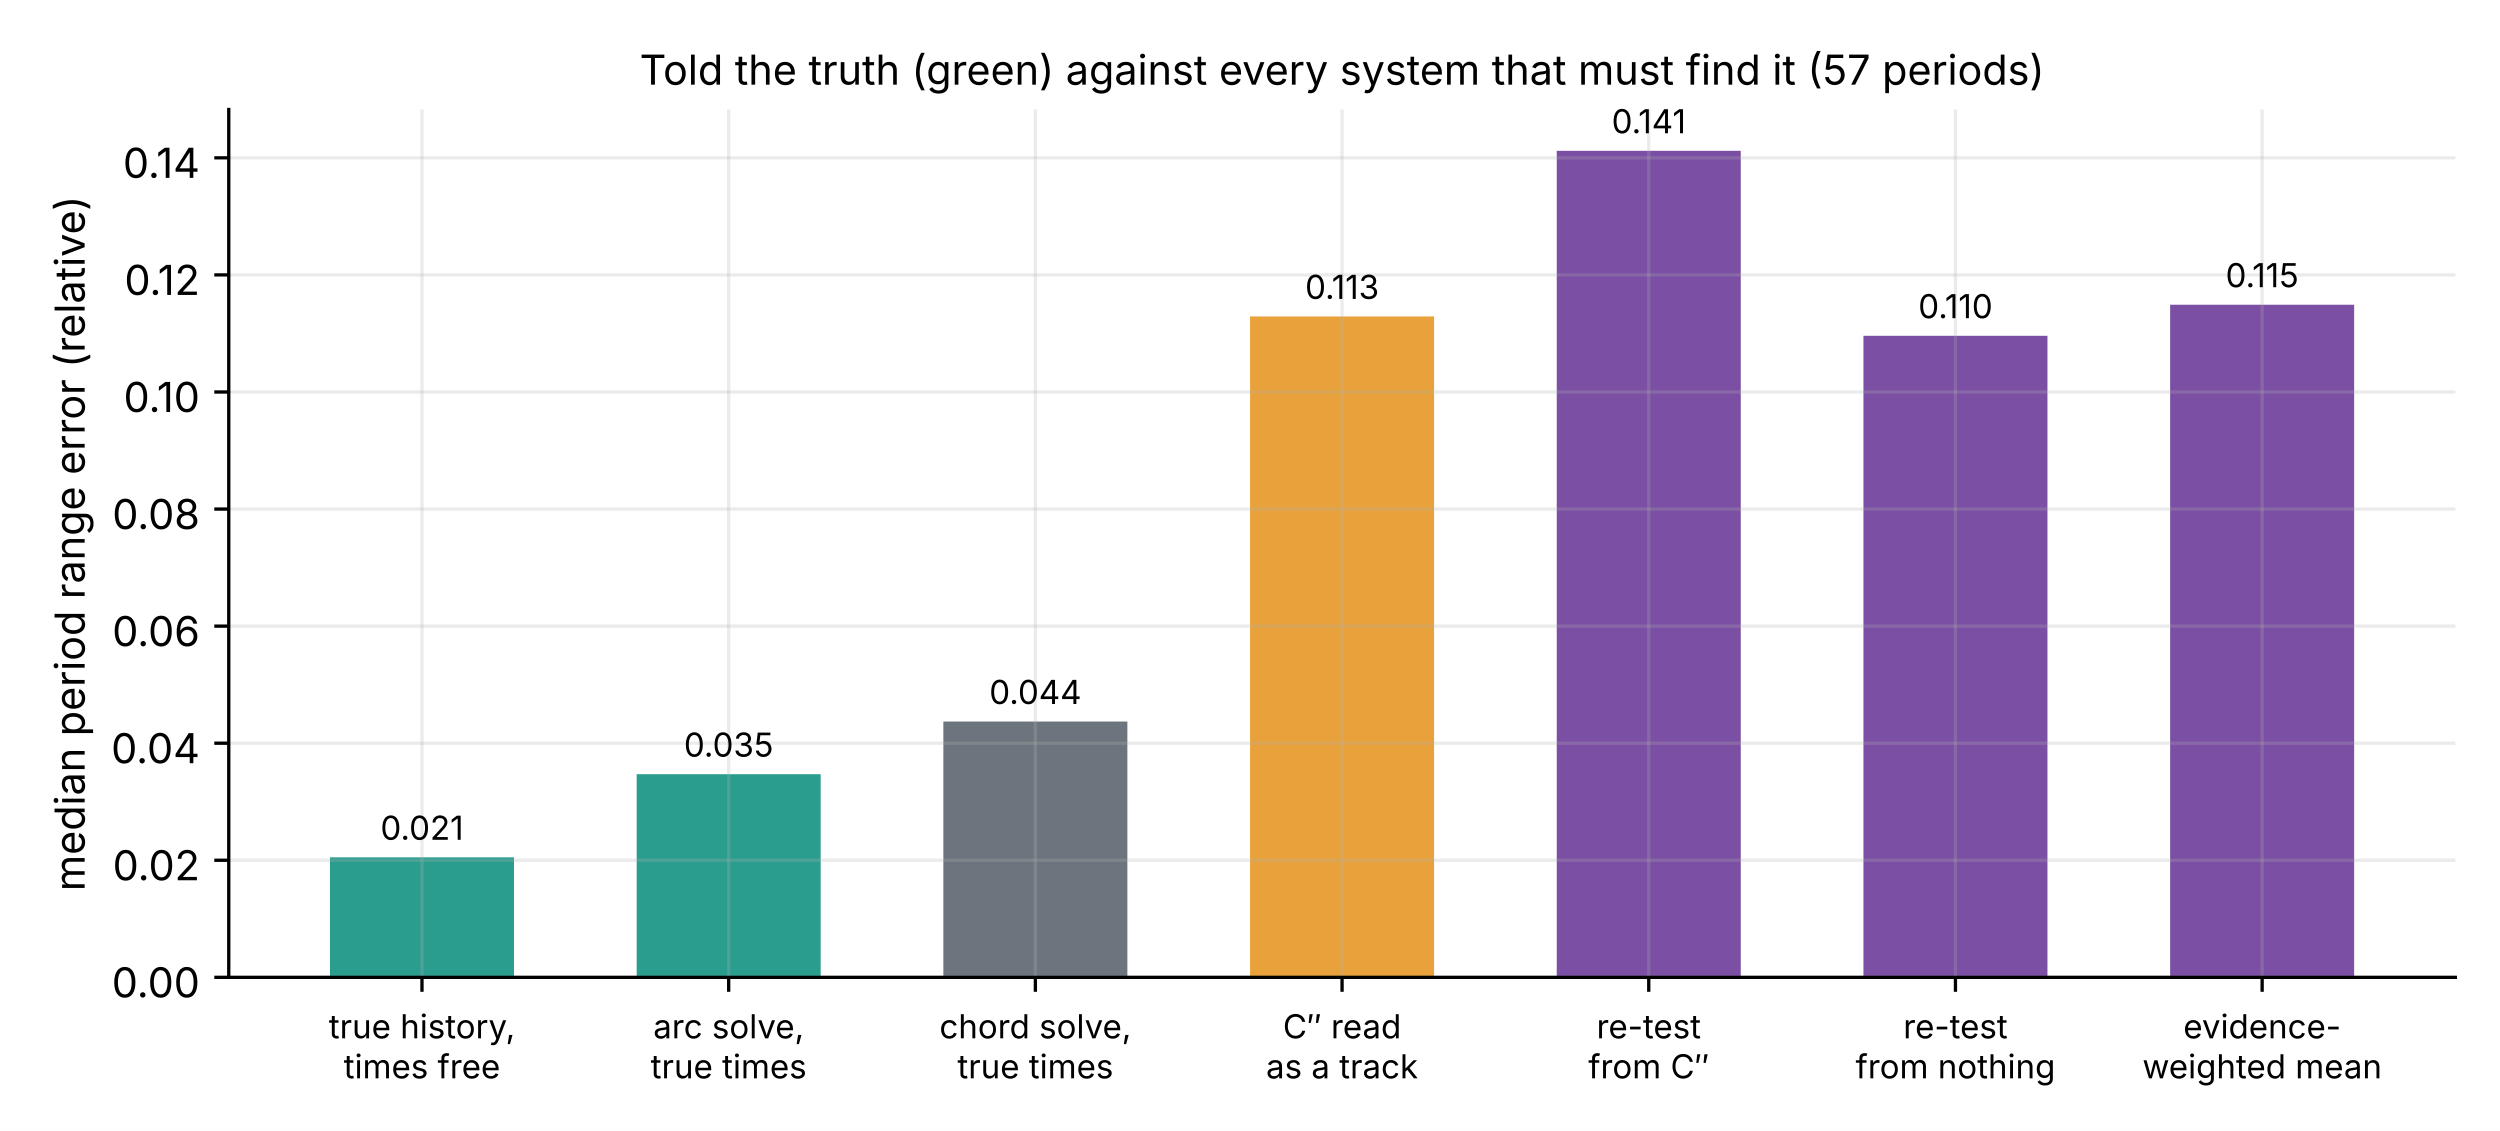
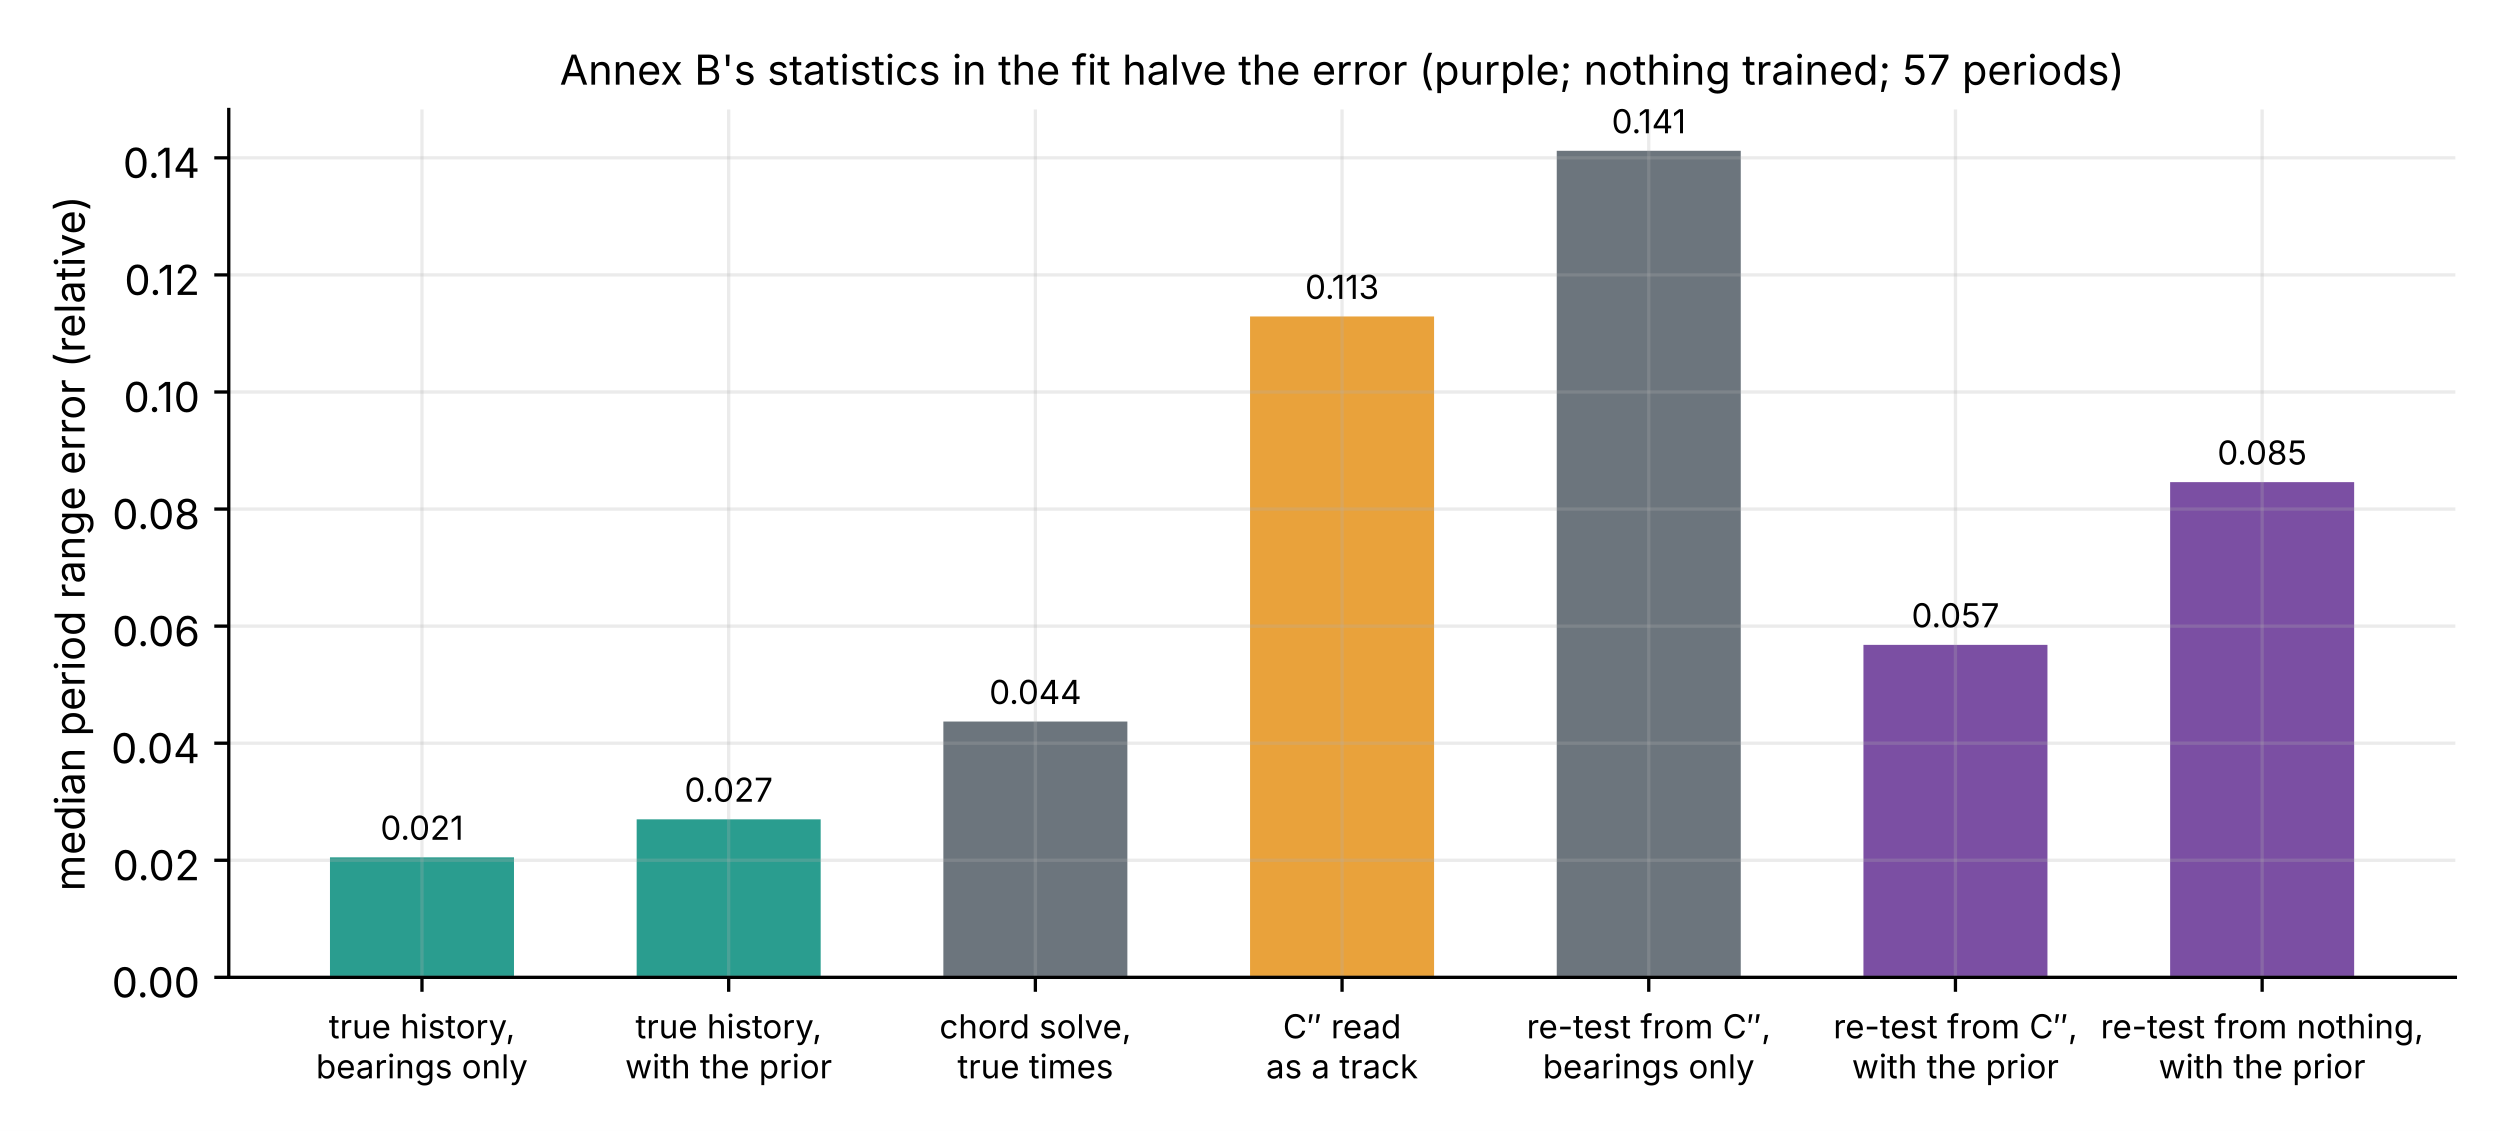
<svg xmlns="http://www.w3.org/2000/svg" xmlns:xlink="http://www.w3.org/1999/xlink" width="604.8pt" height="273.6pt" viewBox="0 0 604.8 273.6" version="1.1">
  <defs>
    <style type="text/css">*{stroke-linejoin: round; stroke-linecap: butt}</style>
  </defs>
  <g id="figure_1">
    <g id="patch_1">
      <path d="M 0 273.6  L 604.8 273.6  L 604.8 0  L 0 0  z " style="fill: #ffffff" />
    </g>
    <g id="axes_1">
      <g id="patch_2">
        <path d="M 55.342 236.441  L 594 236.441  L 594 26.488  L 55.342 26.488  z " style="fill: #ffffff" />
      </g>
      <g id="patch_3">
-         <path d="M 79.827 236.441  L 124.344 236.441  L 124.344 207.41  L 79.827 207.41  z " clip-path="url(#p1eec852281)" style="fill: #2a9d8f" />
+         <path d="M 79.827 236.441  L 124.344 236.441  L 124.344 207.41  L 79.827 207.41  z " clip-path="url(#p616e018246)" style="fill: #2a9d8f" />
      </g>
      <g id="patch_4">
-         <path d="M 154.022 236.441  L 198.539 236.441  L 198.539 187.301  L 154.022 187.301  z " clip-path="url(#p1eec852281)" style="fill: #2a9d8f" />
+         <path d="M 154.022 236.441  L 198.539 236.441  L 198.539 198.206  L 154.022 198.206  z " clip-path="url(#p616e018246)" style="fill: #2a9d8f" />
      </g>
      <g id="patch_5">
-         <path d="M 228.217 236.441  L 272.734 236.441  L 272.734 174.556  L 228.217 174.556  z " clip-path="url(#p1eec852281)" style="fill: #6c757d" />
+         <path d="M 228.217 236.441  L 272.734 236.441  L 272.734 174.556  L 228.217 174.556  z " clip-path="url(#p616e018246)" style="fill: #6c757d" />
      </g>
      <g id="patch_6">
-         <path d="M 302.412 236.441  L 346.93 236.441  L 346.93 76.561  L 302.412 76.561  z " clip-path="url(#p1eec852281)" style="fill: #e9a23b" />
+         <path d="M 302.412 236.441  L 346.93 236.441  L 346.93 76.561  L 302.412 76.561  z " clip-path="url(#p616e018246)" style="fill: #e9a23b" />
      </g>
      <g id="patch_7">
-         <path d="M 376.608 236.441  L 421.125 236.441  L 421.125 36.485  L 376.608 36.485  z " clip-path="url(#p1eec852281)" style="fill: #7b4fa3" />
+         <path d="M 376.608 236.441  L 421.125 236.441  L 421.125 36.485  L 376.608 36.485  z " clip-path="url(#p616e018246)" style="fill: #6c757d" />
      </g>
      <g id="patch_8">
-         <path d="M 450.803 236.441  L 495.32 236.441  L 495.32 81.234  L 450.803 81.234  z " clip-path="url(#p1eec852281)" style="fill: #7b4fa3" />
+         <path d="M 450.803 236.441  L 495.32 236.441  L 495.32 156.005  L 450.803 156.005  z " clip-path="url(#p616e018246)" style="fill: #7b4fa3" />
      </g>
      <g id="patch_9">
-         <path d="M 524.998 236.441  L 569.516 236.441  L 569.516 73.729  L 524.998 73.729  z " clip-path="url(#p1eec852281)" style="fill: #7b4fa3" />
+         <path d="M 524.998 236.441  L 569.516 236.441  L 569.516 116.637  L 524.998 116.637  z " clip-path="url(#p616e018246)" style="fill: #7b4fa3" />
      </g>
      <g id="matplotlib.axis_1">
        <g id="xtick_1">
          <g id="line2d_1">
-             <path d="M 102.085 236.441  L 102.085 26.488  " clip-path="url(#p1eec852281)" style="fill: none; stroke: #b0b0b0; stroke-opacity: 0.25; stroke-width: 0.8; stroke-linecap: square" />
+             <path d="M 102.085 236.441  L 102.085 26.488  " clip-path="url(#p616e018246)" style="fill: none; stroke: #b0b0b0; stroke-opacity: 0.25; stroke-width: 0.8; stroke-linecap: square" />
          </g>
          <g id="line2d_2">
            <defs>
-               <path id="m881febcbb8" d="M 0 0  L 0 3.5  " style="stroke: #000000; stroke-width: 0.8" />
+               <path id="m73d74aefdf" d="M 0 0  L 0 3.5  " style="stroke: #000000; stroke-width: 0.8" />
            </defs>
            <g>
-               <use xlink:href="#m881febcbb8" x="102.085" y="236.441" style="stroke: #000000; stroke-width: 0.8" />
+               <use xlink:href="#m73d74aefdf" x="102.085" y="236.441" style="stroke: #000000; stroke-width: 0.8" />
            </g>
          </g>
          <g id="text_1">
            <text style="font-size: 8px; font-family: 'Inter', 'DejaVu Sans', 'Bitstream Vera Sans', 'Computer Modern Sans Serif', 'Lucida Grande', 'Verdana', 'Geneva', 'Lucid', 'Arial', 'Helvetica', 'Avant Garde', sans-serif" transform="translate(79.54202 251.1906)">true history,</text>
-             <text style="font-size: 8px; font-family: 'Inter', 'DejaVu Sans', 'Bitstream Vera Sans', 'Computer Modern Sans Serif', 'Lucida Grande', 'Verdana', 'Geneva', 'Lucid', 'Arial', 'Helvetica', 'Avant Garde', sans-serif" transform="translate(83.15202 260.8703)">times free</text>
+             <text style="font-size: 8px; font-family: 'Inter', 'DejaVu Sans', 'Bitstream Vera Sans', 'Computer Modern Sans Serif', 'Lucida Grande', 'Verdana', 'Geneva', 'Lucid', 'Arial', 'Helvetica', 'Avant Garde', sans-serif" transform="translate(76.43077 260.8703)">bearings only</text>
          </g>
        </g>
        <g id="xtick_2">
          <g id="line2d_3">
-             <path d="M 176.28 236.441  L 176.28 26.488  " clip-path="url(#p1eec852281)" style="fill: none; stroke: #b0b0b0; stroke-opacity: 0.25; stroke-width: 0.8; stroke-linecap: square" />
+             <path d="M 176.28 236.441  L 176.28 26.488  " clip-path="url(#p616e018246)" style="fill: none; stroke: #b0b0b0; stroke-opacity: 0.25; stroke-width: 0.8; stroke-linecap: square" />
          </g>
          <g id="line2d_4">
            <g>
-               <use xlink:href="#m881febcbb8" x="176.28" y="236.441" style="stroke: #000000; stroke-width: 0.8" />
+               <use xlink:href="#m73d74aefdf" x="176.28" y="236.441" style="stroke: #000000; stroke-width: 0.8" />
            </g>
          </g>
          <g id="text_2">
-             <text style="font-size: 8px; font-family: 'Inter', 'DejaVu Sans', 'Bitstream Vera Sans', 'Computer Modern Sans Serif', 'Lucida Grande', 'Verdana', 'Geneva', 'Lucid', 'Arial', 'Helvetica', 'Avant Garde', sans-serif" transform="translate(158.0323 251.1906)">arc solve,</text>
-             <text style="font-size: 8px; font-family: 'Inter', 'DejaVu Sans', 'Bitstream Vera Sans', 'Computer Modern Sans Serif', 'Lucida Grande', 'Verdana', 'Geneva', 'Lucid', 'Arial', 'Helvetica', 'Avant Garde', sans-serif" transform="translate(157.4198 260.8703)">true times</text>
+             <text style="font-size: 8px; font-family: 'Inter', 'DejaVu Sans', 'Bitstream Vera Sans', 'Computer Modern Sans Serif', 'Lucida Grande', 'Verdana', 'Geneva', 'Lucid', 'Arial', 'Helvetica', 'Avant Garde', sans-serif" transform="translate(153.7373 251.1906)">true history,</text>
+             <text style="font-size: 8px; font-family: 'Inter', 'DejaVu Sans', 'Bitstream Vera Sans', 'Computer Modern Sans Serif', 'Lucida Grande', 'Verdana', 'Geneva', 'Lucid', 'Arial', 'Helvetica', 'Avant Garde', sans-serif" transform="translate(151.218 260.8703)">with the prior</text>
          </g>
        </g>
        <g id="xtick_3">
          <g id="line2d_5">
-             <path d="M 250.476 236.441  L 250.476 26.488  " clip-path="url(#p1eec852281)" style="fill: none; stroke: #b0b0b0; stroke-opacity: 0.25; stroke-width: 0.8; stroke-linecap: square" />
+             <path d="M 250.476 236.441  L 250.476 26.488  " clip-path="url(#p616e018246)" style="fill: none; stroke: #b0b0b0; stroke-opacity: 0.25; stroke-width: 0.8; stroke-linecap: square" />
          </g>
          <g id="line2d_6">
            <g>
-               <use xlink:href="#m881febcbb8" x="250.476" y="236.441" style="stroke: #000000; stroke-width: 0.8" />
+               <use xlink:href="#m73d74aefdf" x="250.476" y="236.441" style="stroke: #000000; stroke-width: 0.8" />
            </g>
          </g>
          <g id="text_3">
            <text style="font-size: 8px; font-family: 'Inter', 'DejaVu Sans', 'Bitstream Vera Sans', 'Computer Modern Sans Serif', 'Lucida Grande', 'Verdana', 'Geneva', 'Lucid', 'Arial', 'Helvetica', 'Avant Garde', sans-serif" transform="translate(227.2608 251.1906)">chord solve,</text>
            <text style="font-size: 8px; font-family: 'Inter', 'DejaVu Sans', 'Bitstream Vera Sans', 'Computer Modern Sans Serif', 'Lucida Grande', 'Verdana', 'Geneva', 'Lucid', 'Arial', 'Helvetica', 'Avant Garde', sans-serif" transform="translate(231.6151 260.8703)">true times</text>
          </g>
        </g>
        <g id="xtick_4">
          <g id="line2d_7">
-             <path d="M 324.671 236.441  L 324.671 26.488  " clip-path="url(#p1eec852281)" style="fill: none; stroke: #b0b0b0; stroke-opacity: 0.25; stroke-width: 0.8; stroke-linecap: square" />
+             <path d="M 324.671 236.441  L 324.671 26.488  " clip-path="url(#p616e018246)" style="fill: none; stroke: #b0b0b0; stroke-opacity: 0.25; stroke-width: 0.8; stroke-linecap: square" />
          </g>
          <g id="line2d_8">
            <g>
-               <use xlink:href="#m881febcbb8" x="324.671" y="236.441" style="stroke: #000000; stroke-width: 0.8" />
+               <use xlink:href="#m73d74aefdf" x="324.671" y="236.441" style="stroke: #000000; stroke-width: 0.8" />
            </g>
          </g>
          <g id="text_4">
            <text style="font-size: 8px; font-family: 'Inter', 'DejaVu Sans', 'Bitstream Vera Sans', 'Computer Modern Sans Serif', 'Lucida Grande', 'Verdana', 'Geneva', 'Lucid', 'Arial', 'Helvetica', 'Avant Garde', sans-serif" transform="translate(310.3486 251.1906)">C″ read</text>
            <text style="font-size: 8px; font-family: 'Inter', 'DejaVu Sans', 'Bitstream Vera Sans', 'Computer Modern Sans Serif', 'Lucida Grande', 'Verdana', 'Geneva', 'Lucid', 'Arial', 'Helvetica', 'Avant Garde', sans-serif" transform="translate(306.2761 260.8703)">as a track</text>
          </g>
        </g>
        <g id="xtick_5">
          <g id="line2d_9">
-             <path d="M 398.866 236.441  L 398.866 26.488  " clip-path="url(#p1eec852281)" style="fill: none; stroke: #b0b0b0; stroke-opacity: 0.25; stroke-width: 0.8; stroke-linecap: square" />
+             <path d="M 398.866 236.441  L 398.866 26.488  " clip-path="url(#p616e018246)" style="fill: none; stroke: #b0b0b0; stroke-opacity: 0.25; stroke-width: 0.8; stroke-linecap: square" />
          </g>
          <g id="line2d_10">
            <g>
-               <use xlink:href="#m881febcbb8" x="398.866" y="236.441" style="stroke: #000000; stroke-width: 0.8" />
+               <use xlink:href="#m73d74aefdf" x="398.866" y="236.441" style="stroke: #000000; stroke-width: 0.8" />
            </g>
          </g>
          <g id="text_5">
-             <text style="font-size: 8px; font-family: 'Inter', 'DejaVu Sans', 'Bitstream Vera Sans', 'Computer Modern Sans Serif', 'Lucida Grande', 'Verdana', 'Geneva', 'Lucid', 'Arial', 'Helvetica', 'Avant Garde', sans-serif" transform="translate(386.2332 251.1906)">re-test</text>
-             <text style="font-size: 8px; font-family: 'Inter', 'DejaVu Sans', 'Bitstream Vera Sans', 'Computer Modern Sans Serif', 'Lucida Grande', 'Verdana', 'Geneva', 'Lucid', 'Arial', 'Helvetica', 'Avant Garde', sans-serif" transform="translate(384.2276 260.8703)">from C″</text>
+             <text style="font-size: 8px; font-family: 'Inter', 'DejaVu Sans', 'Bitstream Vera Sans', 'Computer Modern Sans Serif', 'Lucida Grande', 'Verdana', 'Geneva', 'Lucid', 'Arial', 'Helvetica', 'Avant Garde', sans-serif" transform="translate(369.317 251.1906)">re-test from C″,</text>
+             <text style="font-size: 8px; font-family: 'Inter', 'DejaVu Sans', 'Bitstream Vera Sans', 'Computer Modern Sans Serif', 'Lucida Grande', 'Verdana', 'Geneva', 'Lucid', 'Arial', 'Helvetica', 'Avant Garde', sans-serif" transform="translate(373.212 260.8703)">bearings only</text>
          </g>
        </g>
        <g id="xtick_6">
          <g id="line2d_11">
-             <path d="M 473.062 236.441  L 473.062 26.488  " clip-path="url(#p1eec852281)" style="fill: none; stroke: #b0b0b0; stroke-opacity: 0.25; stroke-width: 0.8; stroke-linecap: square" />
+             <path d="M 473.062 236.441  L 473.062 26.488  " clip-path="url(#p616e018246)" style="fill: none; stroke: #b0b0b0; stroke-opacity: 0.25; stroke-width: 0.8; stroke-linecap: square" />
          </g>
          <g id="line2d_12">
            <g>
-               <use xlink:href="#m881febcbb8" x="473.062" y="236.441" style="stroke: #000000; stroke-width: 0.8" />
+               <use xlink:href="#m73d74aefdf" x="473.062" y="236.441" style="stroke: #000000; stroke-width: 0.8" />
            </g>
          </g>
          <g id="text_6">
-             <text style="font-size: 8px; font-family: 'Inter', 'DejaVu Sans', 'Bitstream Vera Sans', 'Computer Modern Sans Serif', 'Lucida Grande', 'Verdana', 'Geneva', 'Lucid', 'Arial', 'Helvetica', 'Avant Garde', sans-serif" transform="translate(460.4285 251.1906)">re-test</text>
-             <text style="font-size: 8px; font-family: 'Inter', 'DejaVu Sans', 'Bitstream Vera Sans', 'Computer Modern Sans Serif', 'Lucida Grande', 'Verdana', 'Geneva', 'Lucid', 'Arial', 'Helvetica', 'Avant Garde', sans-serif" transform="translate(448.8935 260.8703)">from nothing</text>
+             <text style="font-size: 8px; font-family: 'Inter', 'DejaVu Sans', 'Bitstream Vera Sans', 'Computer Modern Sans Serif', 'Lucida Grande', 'Verdana', 'Geneva', 'Lucid', 'Arial', 'Helvetica', 'Avant Garde', sans-serif" transform="translate(443.5123 251.1906)">re-test from C″,</text>
+             <text style="font-size: 8px; font-family: 'Inter', 'DejaVu Sans', 'Bitstream Vera Sans', 'Computer Modern Sans Serif', 'Lucida Grande', 'Verdana', 'Geneva', 'Lucid', 'Arial', 'Helvetica', 'Avant Garde', sans-serif" transform="translate(447.9992 260.8703)">with the prior</text>
          </g>
        </g>
        <g id="xtick_7">
          <g id="line2d_13">
-             <path d="M 547.257 236.441  L 547.257 26.488  " clip-path="url(#p1eec852281)" style="fill: none; stroke: #b0b0b0; stroke-opacity: 0.25; stroke-width: 0.8; stroke-linecap: square" />
+             <path d="M 547.257 236.441  L 547.257 26.488  " clip-path="url(#p616e018246)" style="fill: none; stroke: #b0b0b0; stroke-opacity: 0.25; stroke-width: 0.8; stroke-linecap: square" />
          </g>
          <g id="line2d_14">
            <g>
-               <use xlink:href="#m881febcbb8" x="547.257" y="236.441" style="stroke: #000000; stroke-width: 0.8" />
+               <use xlink:href="#m73d74aefdf" x="547.257" y="236.441" style="stroke: #000000; stroke-width: 0.8" />
            </g>
          </g>
          <g id="text_7">
-             <text style="font-size: 8px; font-family: 'Inter', 'DejaVu Sans', 'Bitstream Vera Sans', 'Computer Modern Sans Serif', 'Lucida Grande', 'Verdana', 'Geneva', 'Lucid', 'Arial', 'Helvetica', 'Avant Garde', sans-serif" transform="translate(528.1851 251.1906)">evidence-</text>
-             <text style="font-size: 8px; font-family: 'Inter', 'DejaVu Sans', 'Bitstream Vera Sans', 'Computer Modern Sans Serif', 'Lucida Grande', 'Verdana', 'Geneva', 'Lucid', 'Arial', 'Helvetica', 'Avant Garde', sans-serif" transform="translate(518.2763 260.8703)">weighted mean</text>
+             <text style="font-size: 8px; font-family: 'Inter', 'DejaVu Sans', 'Bitstream Vera Sans', 'Computer Modern Sans Serif', 'Lucida Grande', 'Verdana', 'Geneva', 'Lucid', 'Arial', 'Helvetica', 'Avant Garde', sans-serif" transform="translate(508.1782 251.1906)">re-test from nothing,</text>
+             <text style="font-size: 8px; font-family: 'Inter', 'DejaVu Sans', 'Bitstream Vera Sans', 'Computer Modern Sans Serif', 'Lucida Grande', 'Verdana', 'Geneva', 'Lucid', 'Arial', 'Helvetica', 'Avant Garde', sans-serif" transform="translate(522.1945 260.8703)">with the prior</text>
          </g>
        </g>
      </g>
      <g id="matplotlib.axis_2">
        <g id="ytick_1">
          <g id="line2d_15">
-             <path d="M 55.342 236.441  L 594 236.441  " clip-path="url(#p1eec852281)" style="fill: none; stroke: #b0b0b0; stroke-opacity: 0.25; stroke-width: 0.8; stroke-linecap: square" />
+             <path d="M 55.342 236.441  L 594 236.441  " clip-path="url(#p616e018246)" style="fill: none; stroke: #b0b0b0; stroke-opacity: 0.25; stroke-width: 0.8; stroke-linecap: square" />
          </g>
          <g id="line2d_16">
            <defs>
-               <path id="m0de7819d93" d="M 0 0  L -3.5 0  " style="stroke: #000000; stroke-width: 0.8" />
+               <path id="m0661172342" d="M 0 0  L -3.5 0  " style="stroke: #000000; stroke-width: 0.8" />
            </defs>
            <g>
-               <use xlink:href="#m0de7819d93" x="55.342" y="236.441" style="stroke: #000000; stroke-width: 0.8" />
+               <use xlink:href="#m0661172342" x="55.342" y="236.441" style="stroke: #000000; stroke-width: 0.8" />
            </g>
          </g>
          <g id="text_8">
            <text style="font-size: 10px; font-family: 'Inter', 'DejaVu Sans', 'Bitstream Vera Sans', 'Computer Modern Sans Serif', 'Lucida Grande', 'Verdana', 'Geneva', 'Lucid', 'Arial', 'Helvetica', 'Avant Garde', sans-serif; text-anchor: end" x="48.342" y="241.284" transform="rotate(-0 48.34211 241.2844)">0.00</text>
          </g>
        </g>
        <g id="ytick_2">
          <g id="line2d_17">
-             <path d="M 55.342 208.118  L 594 208.118  " clip-path="url(#p1eec852281)" style="fill: none; stroke: #b0b0b0; stroke-opacity: 0.25; stroke-width: 0.8; stroke-linecap: square" />
+             <path d="M 55.342 208.118  L 594 208.118  " clip-path="url(#p616e018246)" style="fill: none; stroke: #b0b0b0; stroke-opacity: 0.25; stroke-width: 0.8; stroke-linecap: square" />
          </g>
          <g id="line2d_18">
            <g>
-               <use xlink:href="#m0de7819d93" x="55.342" y="208.118" style="stroke: #000000; stroke-width: 0.8" />
+               <use xlink:href="#m0661172342" x="55.342" y="208.118" style="stroke: #000000; stroke-width: 0.8" />
            </g>
          </g>
          <g id="text_9">
            <text style="font-size: 10px; font-family: 'Inter', 'DejaVu Sans', 'Bitstream Vera Sans', 'Computer Modern Sans Serif', 'Lucida Grande', 'Verdana', 'Geneva', 'Lucid', 'Arial', 'Helvetica', 'Avant Garde', sans-serif; text-anchor: end" x="48.342" y="212.962" transform="rotate(-0 48.34211 212.9621)">0.02</text>
          </g>
        </g>
        <g id="ytick_3">
          <g id="line2d_19">
-             <path d="M 55.342 179.796  L 594 179.796  " clip-path="url(#p1eec852281)" style="fill: none; stroke: #b0b0b0; stroke-opacity: 0.25; stroke-width: 0.8; stroke-linecap: square" />
+             <path d="M 55.342 179.796  L 594 179.796  " clip-path="url(#p616e018246)" style="fill: none; stroke: #b0b0b0; stroke-opacity: 0.25; stroke-width: 0.8; stroke-linecap: square" />
          </g>
          <g id="line2d_20">
            <g>
-               <use xlink:href="#m0de7819d93" x="55.342" y="179.796" style="stroke: #000000; stroke-width: 0.8" />
+               <use xlink:href="#m0661172342" x="55.342" y="179.796" style="stroke: #000000; stroke-width: 0.8" />
            </g>
          </g>
          <g id="text_10">
            <text style="font-size: 10px; font-family: 'Inter', 'DejaVu Sans', 'Bitstream Vera Sans', 'Computer Modern Sans Serif', 'Lucida Grande', 'Verdana', 'Geneva', 'Lucid', 'Arial', 'Helvetica', 'Avant Garde', sans-serif; text-anchor: end" x="48.342" y="184.64" transform="rotate(-0 48.34211 184.6398)">0.04</text>
          </g>
        </g>
        <g id="ytick_4">
          <g id="line2d_21">
-             <path d="M 55.342 151.474  L 594 151.474  " clip-path="url(#p1eec852281)" style="fill: none; stroke: #b0b0b0; stroke-opacity: 0.25; stroke-width: 0.8; stroke-linecap: square" />
+             <path d="M 55.342 151.474  L 594 151.474  " clip-path="url(#p616e018246)" style="fill: none; stroke: #b0b0b0; stroke-opacity: 0.25; stroke-width: 0.8; stroke-linecap: square" />
          </g>
          <g id="line2d_22">
            <g>
-               <use xlink:href="#m0de7819d93" x="55.342" y="151.474" style="stroke: #000000; stroke-width: 0.8" />
+               <use xlink:href="#m0661172342" x="55.342" y="151.474" style="stroke: #000000; stroke-width: 0.8" />
            </g>
          </g>
          <g id="text_11">
            <text style="font-size: 10px; font-family: 'Inter', 'DejaVu Sans', 'Bitstream Vera Sans', 'Computer Modern Sans Serif', 'Lucida Grande', 'Verdana', 'Geneva', 'Lucid', 'Arial', 'Helvetica', 'Avant Garde', sans-serif; text-anchor: end" x="48.342" y="156.318" transform="rotate(-0 48.34211 156.3175)">0.06</text>
          </g>
        </g>
        <g id="ytick_5">
          <g id="line2d_23">
-             <path d="M 55.342 123.151  L 594 123.151  " clip-path="url(#p1eec852281)" style="fill: none; stroke: #b0b0b0; stroke-opacity: 0.25; stroke-width: 0.8; stroke-linecap: square" />
+             <path d="M 55.342 123.151  L 594 123.151  " clip-path="url(#p616e018246)" style="fill: none; stroke: #b0b0b0; stroke-opacity: 0.25; stroke-width: 0.8; stroke-linecap: square" />
          </g>
          <g id="line2d_24">
            <g>
-               <use xlink:href="#m0de7819d93" x="55.342" y="123.151" style="stroke: #000000; stroke-width: 0.8" />
+               <use xlink:href="#m0661172342" x="55.342" y="123.151" style="stroke: #000000; stroke-width: 0.8" />
            </g>
          </g>
          <g id="text_12">
            <text style="font-size: 10px; font-family: 'Inter', 'DejaVu Sans', 'Bitstream Vera Sans', 'Computer Modern Sans Serif', 'Lucida Grande', 'Verdana', 'Geneva', 'Lucid', 'Arial', 'Helvetica', 'Avant Garde', sans-serif; text-anchor: end" x="48.342" y="127.995" transform="rotate(-0 48.34211 127.9952)">0.08</text>
          </g>
        </g>
        <g id="ytick_6">
          <g id="line2d_25">
-             <path d="M 55.342 94.829  L 594 94.829  " clip-path="url(#p1eec852281)" style="fill: none; stroke: #b0b0b0; stroke-opacity: 0.25; stroke-width: 0.8; stroke-linecap: square" />
+             <path d="M 55.342 94.829  L 594 94.829  " clip-path="url(#p616e018246)" style="fill: none; stroke: #b0b0b0; stroke-opacity: 0.25; stroke-width: 0.8; stroke-linecap: square" />
          </g>
          <g id="line2d_26">
            <g>
-               <use xlink:href="#m0de7819d93" x="55.342" y="94.829" style="stroke: #000000; stroke-width: 0.8" />
+               <use xlink:href="#m0661172342" x="55.342" y="94.829" style="stroke: #000000; stroke-width: 0.8" />
            </g>
          </g>
          <g id="text_13">
            <text style="font-size: 10px; font-family: 'Inter', 'DejaVu Sans', 'Bitstream Vera Sans', 'Computer Modern Sans Serif', 'Lucida Grande', 'Verdana', 'Geneva', 'Lucid', 'Arial', 'Helvetica', 'Avant Garde', sans-serif; text-anchor: end" x="48.342" y="99.673" transform="rotate(-0 48.34211 99.67293)">0.10</text>
          </g>
        </g>
        <g id="ytick_7">
          <g id="line2d_27">
-             <path d="M 55.342 66.507  L 594 66.507  " clip-path="url(#p1eec852281)" style="fill: none; stroke: #b0b0b0; stroke-opacity: 0.25; stroke-width: 0.8; stroke-linecap: square" />
+             <path d="M 55.342 66.507  L 594 66.507  " clip-path="url(#p616e018246)" style="fill: none; stroke: #b0b0b0; stroke-opacity: 0.25; stroke-width: 0.8; stroke-linecap: square" />
          </g>
          <g id="line2d_28">
            <g>
-               <use xlink:href="#m0de7819d93" x="55.342" y="66.507" style="stroke: #000000; stroke-width: 0.8" />
+               <use xlink:href="#m0661172342" x="55.342" y="66.507" style="stroke: #000000; stroke-width: 0.8" />
            </g>
          </g>
          <g id="text_14">
            <text style="font-size: 10px; font-family: 'Inter', 'DejaVu Sans', 'Bitstream Vera Sans', 'Computer Modern Sans Serif', 'Lucida Grande', 'Verdana', 'Geneva', 'Lucid', 'Arial', 'Helvetica', 'Avant Garde', sans-serif; text-anchor: end" x="48.342" y="71.351" transform="rotate(-0 48.34211 71.35064)">0.12</text>
          </g>
        </g>
        <g id="ytick_8">
          <g id="line2d_29">
-             <path d="M 55.342 38.185  L 594 38.185  " clip-path="url(#p1eec852281)" style="fill: none; stroke: #b0b0b0; stroke-opacity: 0.25; stroke-width: 0.8; stroke-linecap: square" />
+             <path d="M 55.342 38.185  L 594 38.185  " clip-path="url(#p616e018246)" style="fill: none; stroke: #b0b0b0; stroke-opacity: 0.25; stroke-width: 0.8; stroke-linecap: square" />
          </g>
          <g id="line2d_30">
            <g>
-               <use xlink:href="#m0de7819d93" x="55.342" y="38.185" style="stroke: #000000; stroke-width: 0.8" />
+               <use xlink:href="#m0661172342" x="55.342" y="38.185" style="stroke: #000000; stroke-width: 0.8" />
            </g>
          </g>
          <g id="text_15">
            <text style="font-size: 10px; font-family: 'Inter', 'DejaVu Sans', 'Bitstream Vera Sans', 'Computer Modern Sans Serif', 'Lucida Grande', 'Verdana', 'Geneva', 'Lucid', 'Arial', 'Helvetica', 'Avant Garde', sans-serif; text-anchor: end" x="48.342" y="43.028" transform="rotate(-0 48.34211 43.02835)">0.14</text>
          </g>
        </g>
        <g id="text_16">
          <text style="font-size: 10px; font-family: 'Inter', 'DejaVu Sans', 'Bitstream Vera Sans', 'Computer Modern Sans Serif', 'Lucida Grande', 'Verdana', 'Geneva', 'Lucid', 'Arial', 'Helvetica', 'Avant Garde', sans-serif; text-anchor: middle" x="20.477" y="131.464" transform="rotate(-90 20.47687 131.4641)">median period range error (relative)</text>
        </g>
      </g>
      <g id="patch_10">
        <path d="M 55.342 236.441  L 55.342 26.488  " style="fill: none; stroke: #000000; stroke-width: 0.8; stroke-linejoin: miter; stroke-linecap: square" />
      </g>
      <g id="patch_11">
        <path d="M 55.342 236.441  L 594 236.441  " style="fill: none; stroke: #000000; stroke-width: 0.8; stroke-linejoin: miter; stroke-linecap: square" />
      </g>
      <g id="text_17">
        <text style="font-size: 8px; font-family: 'Inter', 'DejaVu Sans', 'Bitstream Vera Sans', 'Computer Modern Sans Serif', 'Lucida Grande', 'Verdana', 'Geneva', 'Lucid', 'Arial', 'Helvetica', 'Avant Garde', sans-serif; text-anchor: middle" x="102.085" y="203.162" transform="rotate(-0 102.0851 203.1619)">0.021</text>
      </g>
      <g id="text_18">
-         <text style="font-size: 8px; font-family: 'Inter', 'DejaVu Sans', 'Bitstream Vera Sans', 'Computer Modern Sans Serif', 'Lucida Grande', 'Verdana', 'Geneva', 'Lucid', 'Arial', 'Helvetica', 'Avant Garde', sans-serif; text-anchor: middle" x="176.28" y="183.053" transform="rotate(-0 176.2805 183.0531)">0.035</text>
+         <text style="font-size: 8px; font-family: 'Inter', 'DejaVu Sans', 'Bitstream Vera Sans', 'Computer Modern Sans Serif', 'Lucida Grande', 'Verdana', 'Geneva', 'Lucid', 'Arial', 'Helvetica', 'Avant Garde', sans-serif; text-anchor: middle" x="176.28" y="193.957" transform="rotate(-0 176.2805 193.9572)">0.027</text>
      </g>
      <g id="text_19">
        <text style="font-size: 8px; font-family: 'Inter', 'DejaVu Sans', 'Bitstream Vera Sans', 'Computer Modern Sans Serif', 'Lucida Grande', 'Verdana', 'Geneva', 'Lucid', 'Arial', 'Helvetica', 'Avant Garde', sans-serif; text-anchor: middle" x="250.476" y="170.308" transform="rotate(-0 250.4758 170.3081)">0.044</text>
      </g>
      <g id="text_20">
        <text style="font-size: 8px; font-family: 'Inter', 'DejaVu Sans', 'Bitstream Vera Sans', 'Computer Modern Sans Serif', 'Lucida Grande', 'Verdana', 'Geneva', 'Lucid', 'Arial', 'Helvetica', 'Avant Garde', sans-serif; text-anchor: middle" x="324.671" y="72.313" transform="rotate(-0 324.6711 72.31296)">0.113</text>
      </g>
      <g id="text_21">
        <text style="font-size: 8px; font-family: 'Inter', 'DejaVu Sans', 'Bitstream Vera Sans', 'Computer Modern Sans Serif', 'Lucida Grande', 'Verdana', 'Geneva', 'Lucid', 'Arial', 'Helvetica', 'Avant Garde', sans-serif; text-anchor: middle" x="398.866" y="32.237" transform="rotate(-0 398.8664 32.23692)">0.141</text>
      </g>
      <g id="text_22">
-         <text style="font-size: 8px; font-family: 'Inter', 'DejaVu Sans', 'Bitstream Vera Sans', 'Computer Modern Sans Serif', 'Lucida Grande', 'Verdana', 'Geneva', 'Lucid', 'Arial', 'Helvetica', 'Avant Garde', sans-serif; text-anchor: middle" x="473.062" y="76.986" transform="rotate(-0 473.0617 76.98614)">0.110</text>
+         <text style="font-size: 8px; font-family: 'Inter', 'DejaVu Sans', 'Bitstream Vera Sans', 'Computer Modern Sans Serif', 'Lucida Grande', 'Verdana', 'Geneva', 'Lucid', 'Arial', 'Helvetica', 'Avant Garde', sans-serif; text-anchor: middle" x="473.062" y="151.757" transform="rotate(-0 473.0617 151.757)">0.057</text>
      </g>
      <g id="text_23">
-         <text style="font-size: 8px; font-family: 'Inter', 'DejaVu Sans', 'Bitstream Vera Sans', 'Computer Modern Sans Serif', 'Lucida Grande', 'Verdana', 'Geneva', 'Lucid', 'Arial', 'Helvetica', 'Avant Garde', sans-serif; text-anchor: middle" x="547.257" y="69.481" transform="rotate(-0 547.257 69.48073)">0.115</text>
+         <text style="font-size: 8px; font-family: 'Inter', 'DejaVu Sans', 'Bitstream Vera Sans', 'Computer Modern Sans Serif', 'Lucida Grande', 'Verdana', 'Geneva', 'Lucid', 'Arial', 'Helvetica', 'Avant Garde', sans-serif; text-anchor: middle" x="547.257" y="112.389" transform="rotate(-0 547.257 112.389)">0.085</text>
      </g>
      <g id="text_24">
-         <text style="font-size: 10px; font-family: 'Inter', 'DejaVu Sans', 'Bitstream Vera Sans', 'Computer Modern Sans Serif', 'Lucida Grande', 'Verdana', 'Geneva', 'Lucid', 'Arial', 'Helvetica', 'Avant Garde', sans-serif; text-anchor: middle" x="324.671" y="20.488" transform="rotate(-0 324.6711 20.4875)">Told the truth (green) against every system that must find it (57 periods)</text>
+         <text style="font-size: 10px; font-family: 'Inter', 'DejaVu Sans', 'Bitstream Vera Sans', 'Computer Modern Sans Serif', 'Lucida Grande', 'Verdana', 'Geneva', 'Lucid', 'Arial', 'Helvetica', 'Avant Garde', sans-serif; text-anchor: middle" x="324.671" y="20.488" transform="rotate(-0 324.6711 20.4875)">Annex B's statistics in the fit halve the error (purple; nothing trained; 57 periods)</text>
      </g>
    </g>
  </g>
  <defs>
-     <clipPath id="p1eec852281">
+     <clipPath id="p616e018246">
      <rect x="55.342" y="26.488" width="538.658" height="209.953" />
    </clipPath>
  </defs>
</svg>
